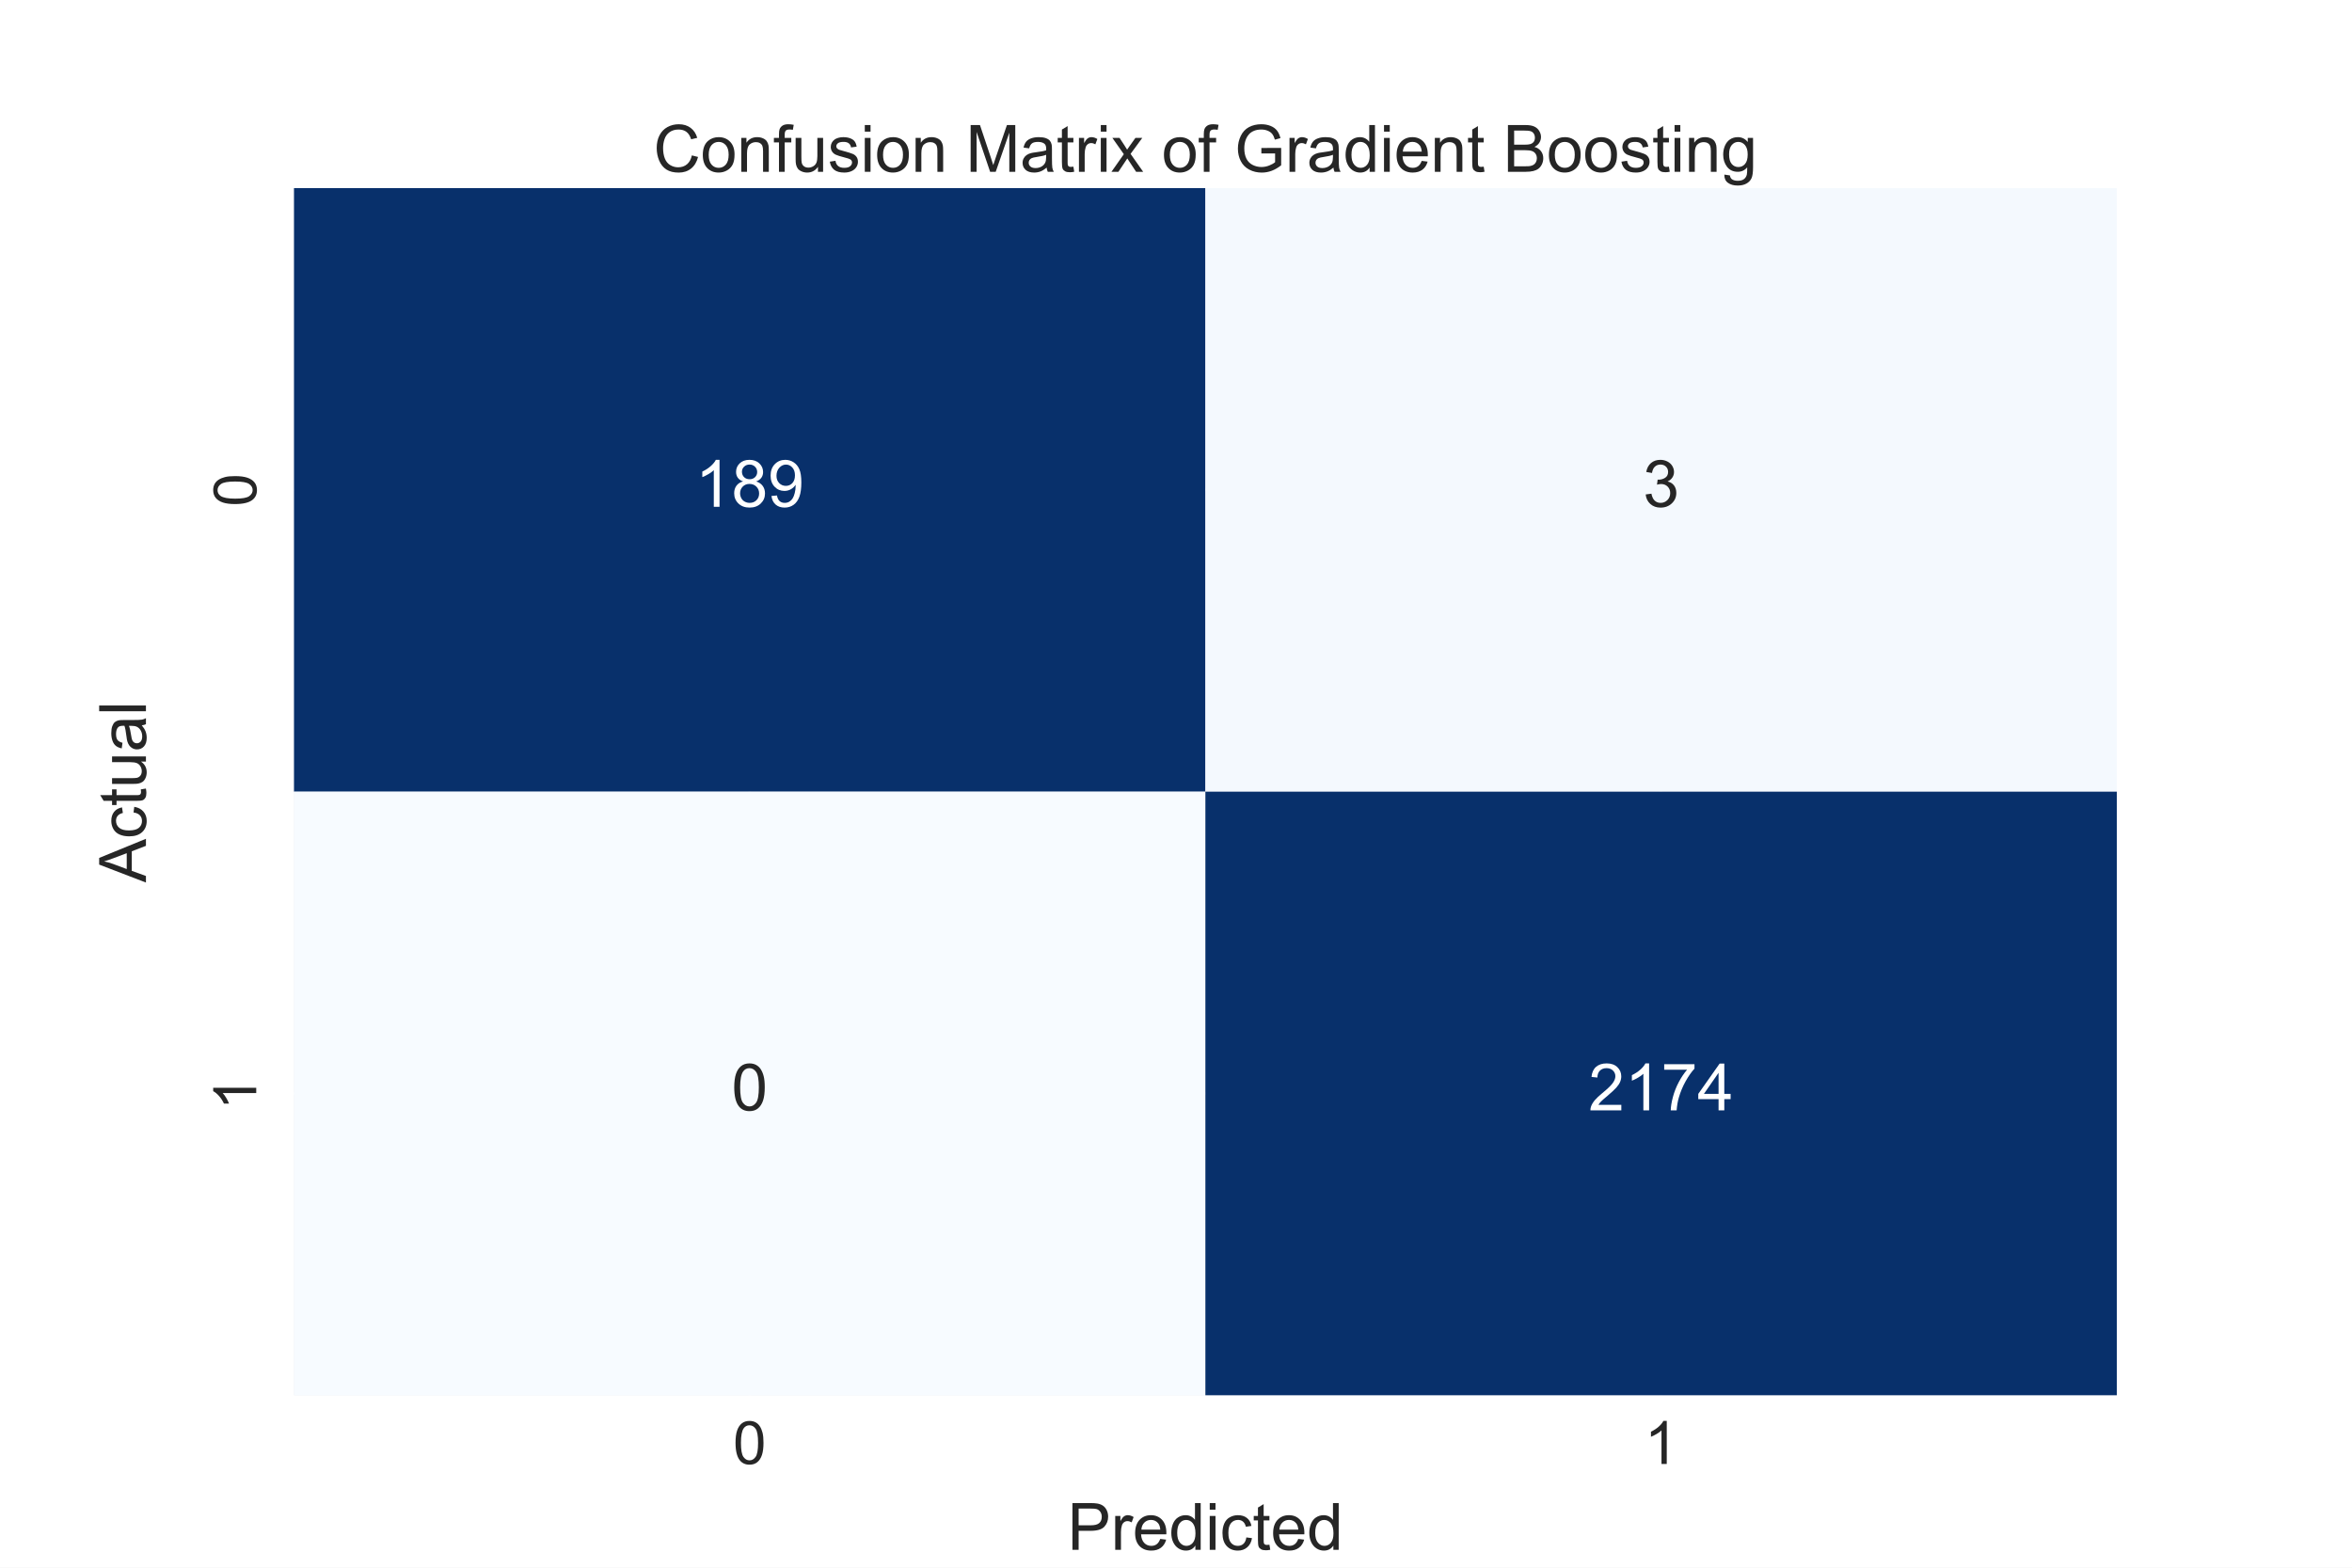
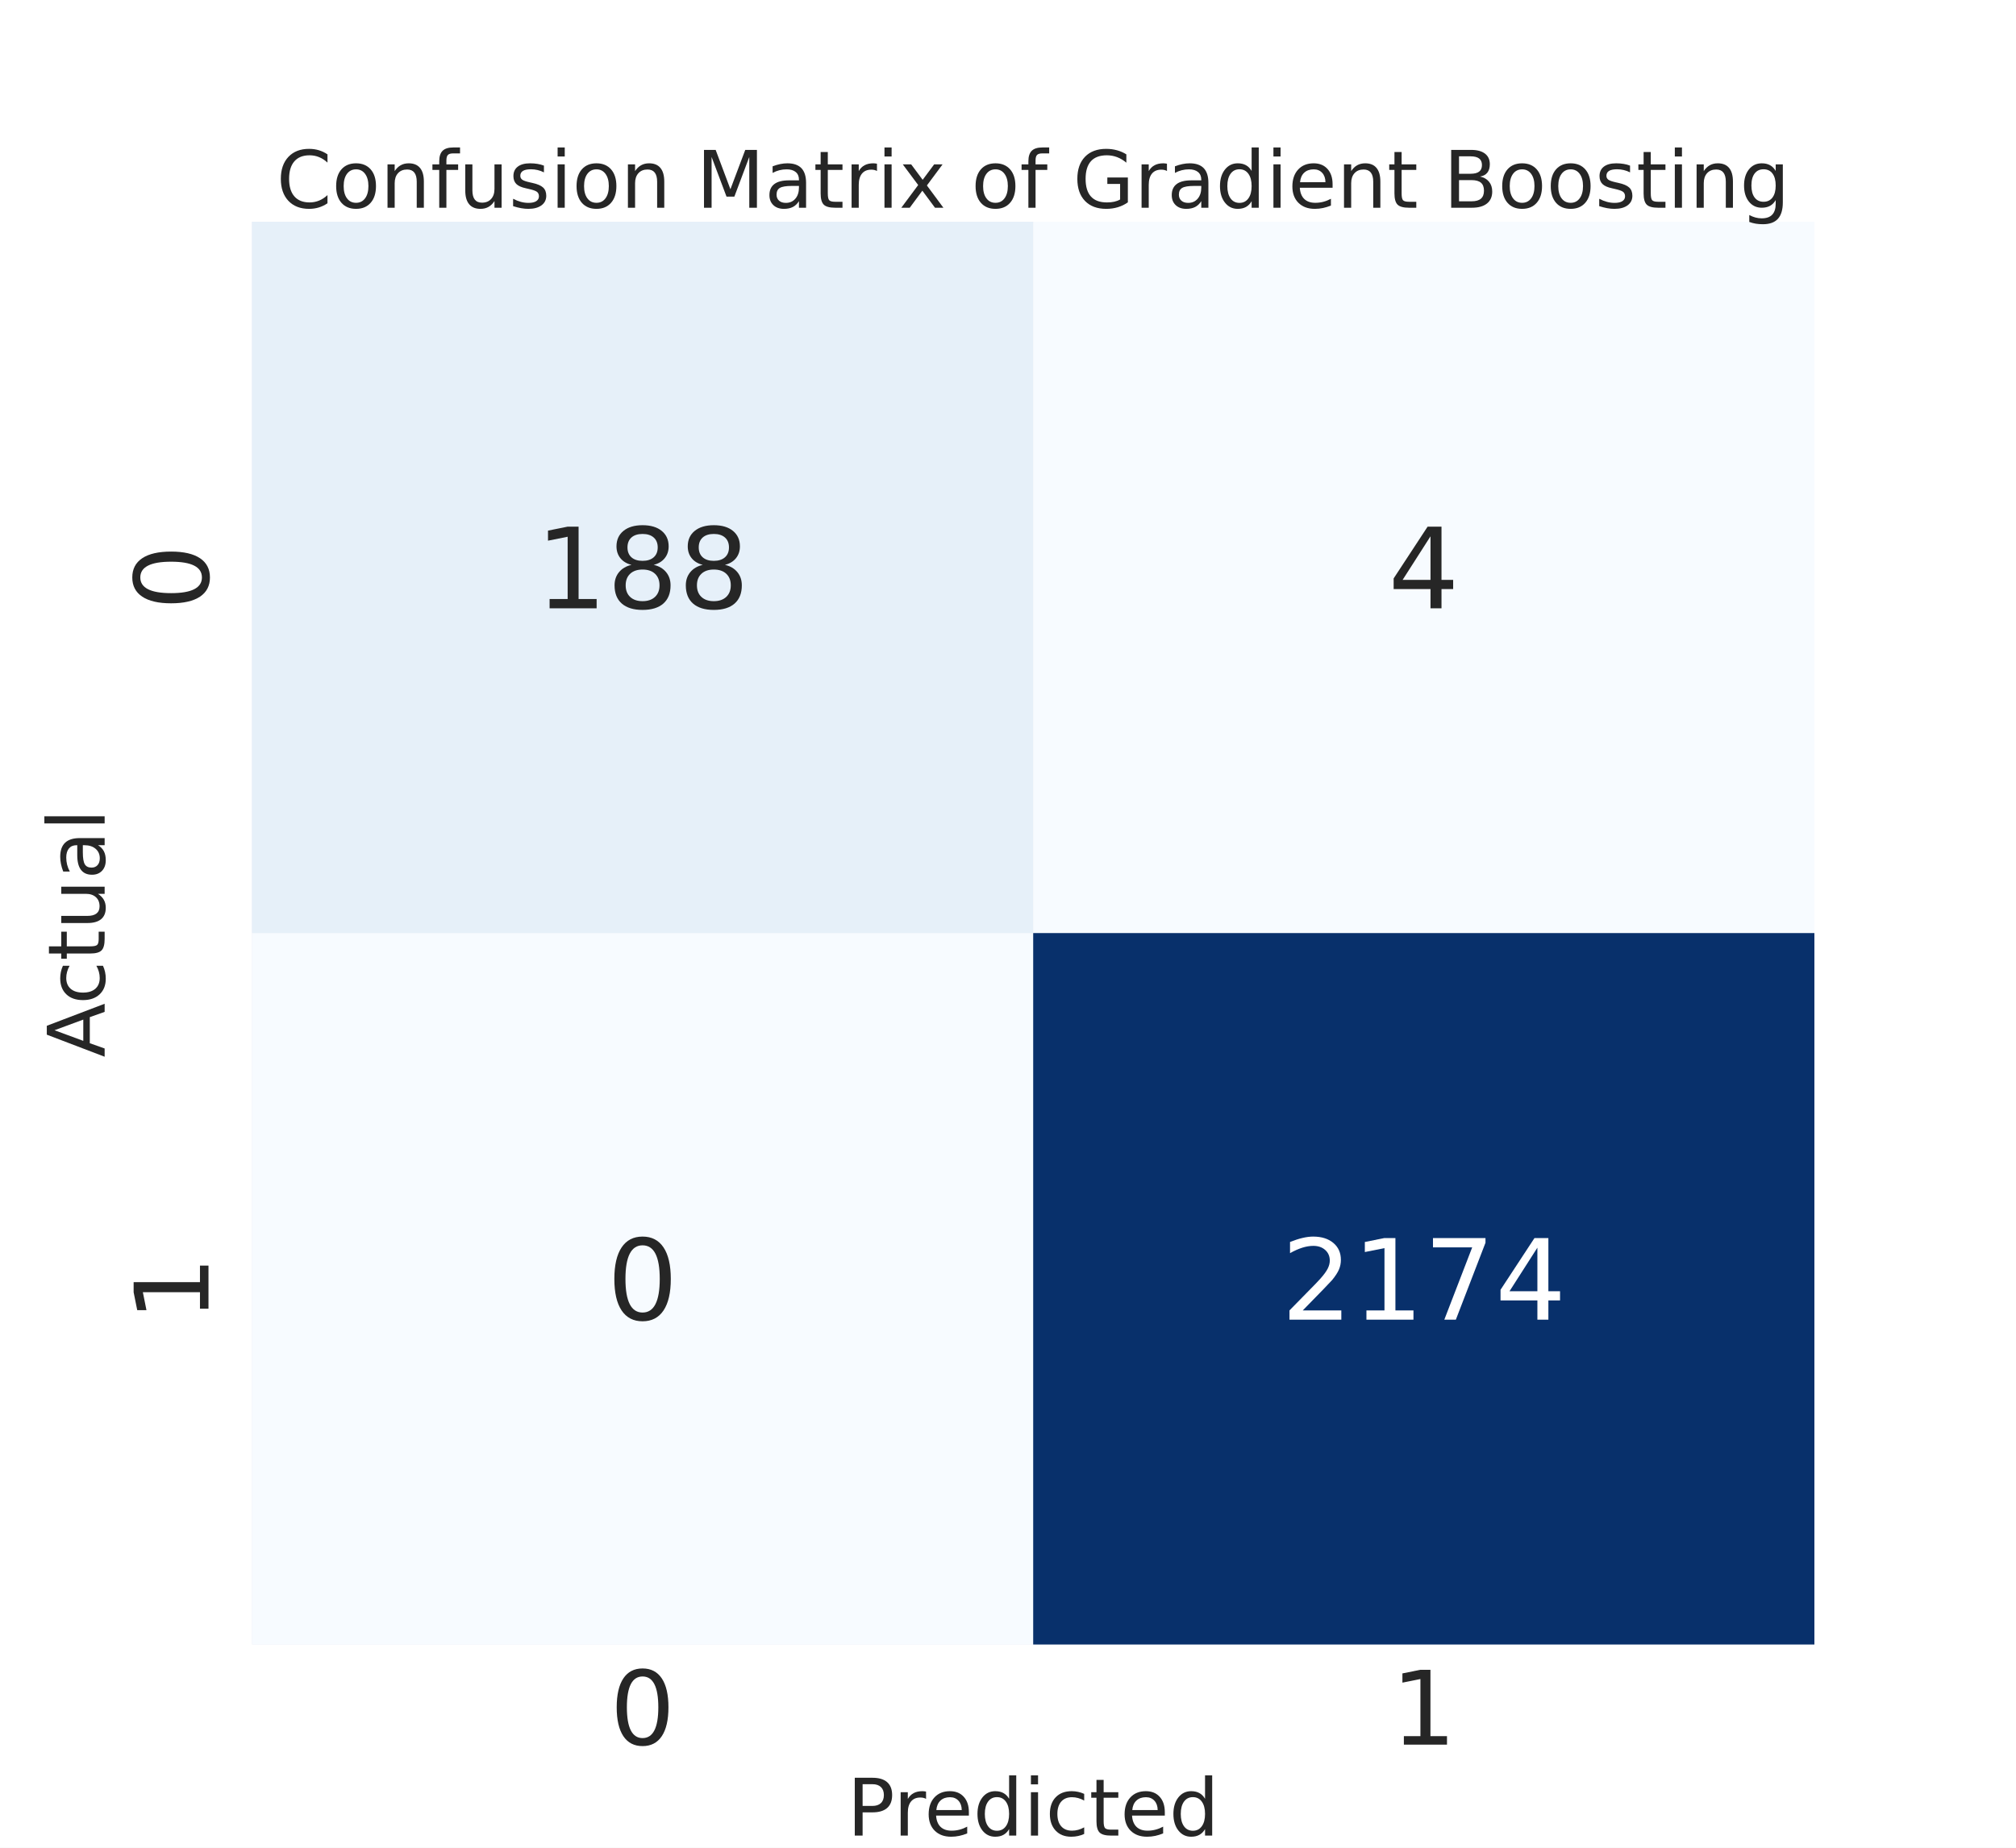
- <svg xmlns="http://www.w3.org/2000/svg" xmlns:xlink="http://www.w3.org/1999/xlink" width="864pt" height="576pt" viewBox="0 0 864 576" version="1.1">
+ <svg xmlns="http://www.w3.org/2000/svg" xmlns:xlink="http://www.w3.org/1999/xlink" width="864pt" height="792pt" viewBox="0 0 864 792" version="1.1">
  <defs>
    <style type="text/css">*{stroke-linejoin: round; stroke-linecap: butt}</style>
  </defs>
  <g id="figure_1">
    <g id="patch_1">
-       <path d="M 0 576  L 864 576  L 864 0  L 0 0  z " style="fill: #ffffff" />
+       <path d="M 0 792  L 864 792  L 864 0  L 0 0  z " style="fill: #ffffff" />
    </g>
    <g id="axes_1">
      <g id="patch_2">
-         <path d="M 108 512.64  L 777.6 512.64  L 777.6 69.12  L 108 69.12  z " style="fill: #eaeaf2" />
+         <path d="M 108 704.88  L 777.6 704.88  L 777.6 95.04  L 108 95.04  z " style="fill: #eaeaf2" />
      </g>
      <g id="matplotlib.axis_1">
        <g id="xtick_1">
-           <g id="line2d_1">
-             <path d="M 275.4 512.64  L 275.4 69.12  " clip-path="url(#p40edf26a5a)" style="fill: none; stroke: #ffffff; stroke-linecap: round" />
-           </g>
          <g id="text_1">
-             <g style="fill: #262626" transform="translate(269.283 537.8872) scale(0.22 -0.22)">
+             <g style="fill: #262626" transform="translate(261.4025 747.8131) scale(0.44 -0.44)">
              <defs>
-                 <path id="ArialMT-30" d="M 266 2259  Q 266 3072 433 3567  Q 600 4063 929 4331  Q 1259 4600 1759 4600  Q 2128 4600 2406 4451  Q 2684 4303 2865 4023  Q 3047 3744 3150 3342  Q 3253 2941 3253 2259  Q 3253 1453 3087 958  Q 2922 463 2592 192  Q 2263 -78 1759 -78  Q 1097 -78 719 397  Q 266 969 266 2259  z M 844 2259  Q 844 1131 1108 757  Q 1372 384 1759 384  Q 2147 384 2411 759  Q 2675 1134 2675 2259  Q 2675 3391 2411 3762  Q 2147 4134 1753 4134  Q 1366 4134 1134 3806  Q 844 3388 844 2259  z " transform="scale(0.015625)" />
+                 <path id="DejaVuSans-30" d="M 2034 4250  Q 1547 4250 1301 3770  Q 1056 3291 1056 2328  Q 1056 1369 1301 889  Q 1547 409 2034 409  Q 2525 409 2770 889  Q 3016 1369 3016 2328  Q 3016 3291 2770 3770  Q 2525 4250 2034 4250  z M 2034 4750  Q 2819 4750 3233 4129  Q 3647 3509 3647 2328  Q 3647 1150 3233 529  Q 2819 -91 2034 -91  Q 1250 -91 836 529  Q 422 1150 422 2328  Q 422 3509 836 4129  Q 1250 4750 2034 4750  z " transform="scale(0.015625)" />
              </defs>
-               <use xlink:href="#ArialMT-30" />
+               <use xlink:href="#DejaVuSans-30" />
            </g>
          </g>
        </g>
        <g id="xtick_2">
-           <g id="line2d_2">
-             <path d="M 610.2 512.64  L 610.2 69.12  " clip-path="url(#p40edf26a5a)" style="fill: none; stroke: #ffffff; stroke-linecap: round" />
-           </g>
          <g id="text_2">
-             <g style="fill: #262626" transform="translate(604.083 537.8872) scale(0.22 -0.22)">
+             <g style="fill: #262626" transform="translate(596.2025 747.8131) scale(0.44 -0.44)">
              <defs>
-                 <path id="ArialMT-31" d="M 2384 0  L 1822 0  L 1822 3584  Q 1619 3391 1289 3197  Q 959 3003 697 2906  L 697 3450  Q 1169 3672 1522 3987  Q 1875 4303 2022 4600  L 2384 4600  L 2384 0  z " transform="scale(0.015625)" />
+                 <path id="DejaVuSans-31" d="M 794 531  L 1825 531  L 1825 4091  L 703 3866  L 703 4441  L 1819 4666  L 2450 4666  L 2450 531  L 3481 531  L 3481 0  L 794 0  L 794 531  z " transform="scale(0.015625)" />
              </defs>
-               <use xlink:href="#ArialMT-31" />
+               <use xlink:href="#DejaVuSans-31" />
            </g>
          </g>
        </g>
        <g id="text_3">
-           <g style="fill: #262626" transform="translate(392.1075 569.4384) scale(0.24 -0.24)">
+           <g style="fill: #262626" transform="translate(363.0009 786.7984) scale(0.34 -0.34)">
            <defs>
-               <path id="ArialMT-50" d="M 494 0  L 494 4581  L 2222 4581  Q 2678 4581 2919 4538  Q 3256 4481 3484 4323  Q 3713 4166 3852 3881  Q 3991 3597 3991 3256  Q 3991 2672 3619 2267  Q 3247 1863 2275 1863  L 1100 1863  L 1100 0  L 494 0  z M 1100 2403  L 2284 2403  Q 2872 2403 3119 2622  Q 3366 2841 3366 3238  Q 3366 3525 3220 3729  Q 3075 3934 2838 4000  Q 2684 4041 2272 4041  L 1100 4041  L 1100 2403  z " transform="scale(0.015625)" />
-               <path id="ArialMT-72" d="M 416 0  L 416 3319  L 922 3319  L 922 2816  Q 1116 3169 1280 3281  Q 1444 3394 1641 3394  Q 1925 3394 2219 3213  L 2025 2691  Q 1819 2813 1613 2813  Q 1428 2813 1281 2702  Q 1134 2591 1072 2394  Q 978 2094 978 1738  L 978 0  L 416 0  z " transform="scale(0.015625)" />
-               <path id="ArialMT-65" d="M 2694 1069  L 3275 997  Q 3138 488 2766 206  Q 2394 -75 1816 -75  Q 1088 -75 661 373  Q 234 822 234 1631  Q 234 2469 665 2931  Q 1097 3394 1784 3394  Q 2450 3394 2872 2941  Q 3294 2488 3294 1666  Q 3294 1616 3291 1516  L 816 1516  Q 847 969 1125 678  Q 1403 388 1819 388  Q 2128 388 2347 550  Q 2566 713 2694 1069  z M 847 1978  L 2700 1978  Q 2663 2397 2488 2606  Q 2219 2931 1791 2931  Q 1403 2931 1139 2672  Q 875 2413 847 1978  z " transform="scale(0.015625)" />
-               <path id="ArialMT-64" d="M 2575 0  L 2575 419  Q 2259 -75 1647 -75  Q 1250 -75 917 144  Q 584 363 401 755  Q 219 1147 219 1656  Q 219 2153 384 2558  Q 550 2963 881 3178  Q 1213 3394 1622 3394  Q 1922 3394 2156 3267  Q 2391 3141 2538 2938  L 2538 4581  L 3097 4581  L 3097 0  L 2575 0  z M 797 1656  Q 797 1019 1065 703  Q 1334 388 1700 388  Q 2069 388 2326 689  Q 2584 991 2584 1609  Q 2584 2291 2321 2609  Q 2059 2928 1675 2928  Q 1300 2928 1048 2622  Q 797 2316 797 1656  z " transform="scale(0.015625)" />
-               <path id="ArialMT-69" d="M 425 3934  L 425 4581  L 988 4581  L 988 3934  L 425 3934  z M 425 0  L 425 3319  L 988 3319  L 988 0  L 425 0  z " transform="scale(0.015625)" />
-               <path id="ArialMT-63" d="M 2588 1216  L 3141 1144  Q 3050 572 2676 248  Q 2303 -75 1759 -75  Q 1078 -75 664 370  Q 250 816 250 1647  Q 250 2184 428 2587  Q 606 2991 970 3192  Q 1334 3394 1763 3394  Q 2303 3394 2647 3120  Q 2991 2847 3088 2344  L 2541 2259  Q 2463 2594 2264 2762  Q 2066 2931 1784 2931  Q 1359 2931 1093 2626  Q 828 2322 828 1663  Q 828 994 1084 691  Q 1341 388 1753 388  Q 2084 388 2306 591  Q 2528 794 2588 1216  z " transform="scale(0.015625)" />
-               <path id="ArialMT-74" d="M 1650 503  L 1731 6  Q 1494 -44 1306 -44  Q 1000 -44 831 53  Q 663 150 594 308  Q 525 466 525 972  L 525 2881  L 113 2881  L 113 3319  L 525 3319  L 525 4141  L 1084 4478  L 1084 3319  L 1650 3319  L 1650 2881  L 1084 2881  L 1084 941  Q 1084 700 1114 631  Q 1144 563 1211 522  Q 1278 481 1403 481  Q 1497 481 1650 503  z " transform="scale(0.015625)" />
+               <path id="DejaVuSans-50" d="M 1259 4147  L 1259 2394  L 2053 2394  Q 2494 2394 2734 2622  Q 2975 2850 2975 3272  Q 2975 3691 2734 3919  Q 2494 4147 2053 4147  L 1259 4147  z M 628 4666  L 2053 4666  Q 2838 4666 3239 4311  Q 3641 3956 3641 3272  Q 3641 2581 3239 2228  Q 2838 1875 2053 1875  L 1259 1875  L 1259 0  L 628 0  L 628 4666  z " transform="scale(0.015625)" />
+               <path id="DejaVuSans-72" d="M 2631 2963  Q 2534 3019 2420 3045  Q 2306 3072 2169 3072  Q 1681 3072 1420 2755  Q 1159 2438 1159 1844  L 1159 0  L 581 0  L 581 3500  L 1159 3500  L 1159 2956  Q 1341 3275 1631 3429  Q 1922 3584 2338 3584  Q 2397 3584 2469 3576  Q 2541 3569 2628 3553  L 2631 2963  z " transform="scale(0.015625)" />
+               <path id="DejaVuSans-65" d="M 3597 1894  L 3597 1613  L 953 1613  Q 991 1019 1311 708  Q 1631 397 2203 397  Q 2534 397 2845 478  Q 3156 559 3463 722  L 3463 178  Q 3153 47 2828 -22  Q 2503 -91 2169 -91  Q 1331 -91 842 396  Q 353 884 353 1716  Q 353 2575 817 3079  Q 1281 3584 2069 3584  Q 2775 3584 3186 3129  Q 3597 2675 3597 1894  z M 3022 2063  Q 3016 2534 2758 2815  Q 2500 3097 2075 3097  Q 1594 3097 1305 2825  Q 1016 2553 972 2059  L 3022 2063  z " transform="scale(0.015625)" />
+               <path id="DejaVuSans-64" d="M 2906 2969  L 2906 4863  L 3481 4863  L 3481 0  L 2906 0  L 2906 525  Q 2725 213 2448 61  Q 2172 -91 1784 -91  Q 1150 -91 751 415  Q 353 922 353 1747  Q 353 2572 751 3078  Q 1150 3584 1784 3584  Q 2172 3584 2448 3432  Q 2725 3281 2906 2969  z M 947 1747  Q 947 1113 1208 752  Q 1469 391 1925 391  Q 2381 391 2643 752  Q 2906 1113 2906 1747  Q 2906 2381 2643 2742  Q 2381 3103 1925 3103  Q 1469 3103 1208 2742  Q 947 2381 947 1747  z " transform="scale(0.015625)" />
+               <path id="DejaVuSans-69" d="M 603 3500  L 1178 3500  L 1178 0  L 603 0  L 603 3500  z M 603 4863  L 1178 4863  L 1178 4134  L 603 4134  L 603 4863  z " transform="scale(0.015625)" />
+               <path id="DejaVuSans-63" d="M 3122 3366  L 3122 2828  Q 2878 2963 2633 3030  Q 2388 3097 2138 3097  Q 1578 3097 1268 2742  Q 959 2388 959 1747  Q 959 1106 1268 751  Q 1578 397 2138 397  Q 2388 397 2633 464  Q 2878 531 3122 666  L 3122 134  Q 2881 22 2623 -34  Q 2366 -91 2075 -91  Q 1284 -91 818 406  Q 353 903 353 1747  Q 353 2603 823 3093  Q 1294 3584 2113 3584  Q 2378 3584 2631 3529  Q 2884 3475 3122 3366  z " transform="scale(0.015625)" />
+               <path id="DejaVuSans-74" d="M 1172 4494  L 1172 3500  L 2356 3500  L 2356 3053  L 1172 3053  L 1172 1153  Q 1172 725 1289 603  Q 1406 481 1766 481  L 2356 481  L 2356 0  L 1766 0  Q 1100 0 847 248  Q 594 497 594 1153  L 594 3053  L 172 3053  L 172 3500  L 594 3500  L 594 4494  L 1172 4494  z " transform="scale(0.015625)" />
            </defs>
-             <use xlink:href="#ArialMT-50" />
-             <use xlink:href="#ArialMT-72" x="66.699" />
-             <use xlink:href="#ArialMT-65" x="100" />
-             <use xlink:href="#ArialMT-64" x="155.615" />
-             <use xlink:href="#ArialMT-69" x="211.23" />
-             <use xlink:href="#ArialMT-63" x="233.447" />
-             <use xlink:href="#ArialMT-74" x="283.447" />
-             <use xlink:href="#ArialMT-65" x="311.23" />
-             <use xlink:href="#ArialMT-64" x="366.846" />
+             <use xlink:href="#DejaVuSans-50" />
+             <use xlink:href="#DejaVuSans-72" x="58.553" />
+             <use xlink:href="#DejaVuSans-65" x="97.416" />
+             <use xlink:href="#DejaVuSans-64" x="158.939" />
+             <use xlink:href="#DejaVuSans-69" x="222.416" />
+             <use xlink:href="#DejaVuSans-63" x="250.199" />
+             <use xlink:href="#DejaVuSans-74" x="305.18" />
+             <use xlink:href="#DejaVuSans-65" x="344.389" />
+             <use xlink:href="#DejaVuSans-64" x="405.912" />
          </g>
        </g>
      </g>
      <g id="matplotlib.axis_2">
        <g id="ytick_1">
-           <g id="line2d_3">
-             <path d="M 108 180  L 777.6 180  " clip-path="url(#p40edf26a5a)" style="fill: none; stroke: #ffffff; stroke-linecap: round" />
-           </g>
          <g id="text_4">
-             <g style="fill: #262626" transform="translate(94.1275 186.117) rotate(-90) scale(0.22 -0.22)">
-               <use xlink:href="#ArialMT-30" />
+             <g style="fill: #262626" transform="translate(89.34937 261.4975) rotate(-90) scale(0.44 -0.44)">
+               <use xlink:href="#DejaVuSans-30" />
            </g>
          </g>
        </g>
        <g id="ytick_2">
-           <g id="line2d_4">
-             <path d="M 108 401.76  L 777.6 401.76  " clip-path="url(#p40edf26a5a)" style="fill: none; stroke: #ffffff; stroke-linecap: round" />
-           </g>
          <g id="text_5">
-             <g style="fill: #262626" transform="translate(94.1275 407.877) rotate(-90) scale(0.22 -0.22)">
-               <use xlink:href="#ArialMT-31" />
+             <g style="fill: #262626" transform="translate(89.34937 566.4175) rotate(-90) scale(0.44 -0.44)">
+               <use xlink:href="#DejaVuSans-31" />
            </g>
          </g>
        </g>
        <g id="text_6">
-           <g style="fill: #262626" transform="translate(53.61031 324.2306) rotate(-90) scale(0.24 -0.24)">
+           <g style="fill: #262626" transform="translate(44.84531 453.2178) rotate(-90) scale(0.34 -0.34)">
            <defs>
-               <path id="ArialMT-41" d="M -9 0  L 1750 4581  L 2403 4581  L 4278 0  L 3588 0  L 3053 1388  L 1138 1388  L 634 0  L -9 0  z M 1313 1881  L 2866 1881  L 2388 3150  Q 2169 3728 2063 4100  Q 1975 3659 1816 3225  L 1313 1881  z " transform="scale(0.015625)" />
-               <path id="ArialMT-75" d="M 2597 0  L 2597 488  Q 2209 -75 1544 -75  Q 1250 -75 995 37  Q 741 150 617 320  Q 494 491 444 738  Q 409 903 409 1263  L 409 3319  L 972 3319  L 972 1478  Q 972 1038 1006 884  Q 1059 663 1231 536  Q 1403 409 1656 409  Q 1909 409 2131 539  Q 2353 669 2445 892  Q 2538 1116 2538 1541  L 2538 3319  L 3100 3319  L 3100 0  L 2597 0  z " transform="scale(0.015625)" />
-               <path id="ArialMT-61" d="M 2588 409  Q 2275 144 1986 34  Q 1697 -75 1366 -75  Q 819 -75 525 192  Q 231 459 231 875  Q 231 1119 342 1320  Q 453 1522 633 1644  Q 813 1766 1038 1828  Q 1203 1872 1538 1913  Q 2219 1994 2541 2106  Q 2544 2222 2544 2253  Q 2544 2597 2384 2738  Q 2169 2928 1744 2928  Q 1347 2928 1158 2789  Q 969 2650 878 2297  L 328 2372  Q 403 2725 575 2942  Q 747 3159 1072 3276  Q 1397 3394 1825 3394  Q 2250 3394 2515 3294  Q 2781 3194 2906 3042  Q 3031 2891 3081 2659  Q 3109 2516 3109 2141  L 3109 1391  Q 3109 606 3145 398  Q 3181 191 3288 0  L 2700 0  Q 2613 175 2588 409  z M 2541 1666  Q 2234 1541 1622 1453  Q 1275 1403 1131 1340  Q 988 1278 909 1158  Q 831 1038 831 891  Q 831 666 1001 516  Q 1172 366 1500 366  Q 1825 366 2078 508  Q 2331 650 2450 897  Q 2541 1088 2541 1459  L 2541 1666  z " transform="scale(0.015625)" />
-               <path id="ArialMT-6c" d="M 409 0  L 409 4581  L 972 4581  L 972 0  L 409 0  z " transform="scale(0.015625)" />
+               <path id="DejaVuSans-41" d="M 2188 4044  L 1331 1722  L 3047 1722  L 2188 4044  z M 1831 4666  L 2547 4666  L 4325 0  L 3669 0  L 3244 1197  L 1141 1197  L 716 0  L 50 0  L 1831 4666  z " transform="scale(0.015625)" />
+               <path id="DejaVuSans-75" d="M 544 1381  L 544 3500  L 1119 3500  L 1119 1403  Q 1119 906 1312 657  Q 1506 409 1894 409  Q 2359 409 2629 706  Q 2900 1003 2900 1516  L 2900 3500  L 3475 3500  L 3475 0  L 2900 0  L 2900 538  Q 2691 219 2414 64  Q 2138 -91 1772 -91  Q 1169 -91 856 284  Q 544 659 544 1381  z M 1991 3584  L 1991 3584  z " transform="scale(0.015625)" />
+               <path id="DejaVuSans-61" d="M 2194 1759  Q 1497 1759 1228 1600  Q 959 1441 959 1056  Q 959 750 1161 570  Q 1363 391 1709 391  Q 2188 391 2477 730  Q 2766 1069 2766 1631  L 2766 1759  L 2194 1759  z M 3341 1997  L 3341 0  L 2766 0  L 2766 531  Q 2569 213 2275 61  Q 1981 -91 1556 -91  Q 1019 -91 701 211  Q 384 513 384 1019  Q 384 1609 779 1909  Q 1175 2209 1959 2209  L 2766 2209  L 2766 2266  Q 2766 2663 2505 2880  Q 2244 3097 1772 3097  Q 1472 3097 1187 3025  Q 903 2953 641 2809  L 641 3341  Q 956 3463 1253 3523  Q 1550 3584 1831 3584  Q 2591 3584 2966 3190  Q 3341 2797 3341 1997  z " transform="scale(0.015625)" />
+               <path id="DejaVuSans-6c" d="M 603 4863  L 1178 4863  L 1178 0  L 603 0  L 603 4863  z " transform="scale(0.015625)" />
            </defs>
-             <use xlink:href="#ArialMT-41" />
-             <use xlink:href="#ArialMT-63" x="66.699" />
-             <use xlink:href="#ArialMT-74" x="116.699" />
-             <use xlink:href="#ArialMT-75" x="144.482" />
-             <use xlink:href="#ArialMT-61" x="200.098" />
-             <use xlink:href="#ArialMT-6c" x="255.713" />
+             <use xlink:href="#DejaVuSans-41" />
+             <use xlink:href="#DejaVuSans-63" x="66.658" />
+             <use xlink:href="#DejaVuSans-74" x="121.639" />
+             <use xlink:href="#DejaVuSans-75" x="160.848" />
+             <use xlink:href="#DejaVuSans-61" x="224.227" />
+             <use xlink:href="#DejaVuSans-6c" x="285.506" />
          </g>
        </g>
      </g>
      <g id="QuadMesh_1">
-         <path d="M 108 69.12  L 442.8 69.12  L 442.8 290.88  L 108 290.88  L 108 69.12  " clip-path="url(#p40edf26a5a)" style="fill: #08306b" />
-         <path d="M 442.8 69.12  L 777.6 69.12  L 777.6 290.88  L 442.8 290.88  L 442.8 69.12  " clip-path="url(#p40edf26a5a)" style="fill: #f4f9fe" />
-         <path d="M 108 290.88  L 442.8 290.88  L 442.8 512.64  L 108 512.64  L 108 290.88  " clip-path="url(#p40edf26a5a)" style="fill: #f7fbff" />
-         <path d="M 442.8 290.88  L 777.6 290.88  L 777.6 512.64  L 442.8 512.64  L 442.8 290.88  " clip-path="url(#p40edf26a5a)" style="fill: #08306b" />
+         <path d="M 108 95.04  L 442.8 95.04  L 442.8 399.96  L 108 399.96  L 108 95.04  " clip-path="url(#p014ee7c76a)" style="fill: #e6f0f9" />
+         <path d="M 442.8 95.04  L 777.6 95.04  L 777.6 399.96  L 442.8 399.96  L 442.8 95.04  " clip-path="url(#p014ee7c76a)" style="fill: #f7fbff" />
+         <path d="M 108 399.96  L 442.8 399.96  L 442.8 704.88  L 108 704.88  L 108 399.96  " clip-path="url(#p014ee7c76a)" style="fill: #f7fbff" />
+         <path d="M 442.8 399.96  L 777.6 399.96  L 777.6 704.88  L 442.8 704.88  L 442.8 399.96  " clip-path="url(#p014ee7c76a)" style="fill: #08306b" />
      </g>
      <g id="text_7">
-         <g style="fill: #ffffff" transform="translate(255.3806 186.2044) scale(0.24 -0.24)">
+         <g style="fill: #262626" transform="translate(229.59 260.745) scale(0.48 -0.48)">
          <defs>
-             <path id="ArialMT-38" d="M 1131 2484  Q 781 2613 612 2850  Q 444 3088 444 3419  Q 444 3919 803 4259  Q 1163 4600 1759 4600  Q 2359 4600 2725 4251  Q 3091 3903 3091 3403  Q 3091 3084 2923 2848  Q 2756 2613 2416 2484  Q 2838 2347 3058 2040  Q 3278 1734 3278 1309  Q 3278 722 2862 322  Q 2447 -78 1769 -78  Q 1091 -78 675 323  Q 259 725 259 1325  Q 259 1772 486 2073  Q 713 2375 1131 2484  z M 1019 3438  Q 1019 3113 1228 2906  Q 1438 2700 1772 2700  Q 2097 2700 2305 2904  Q 2513 3109 2513 3406  Q 2513 3716 2298 3927  Q 2084 4138 1766 4138  Q 1444 4138 1231 3931  Q 1019 3725 1019 3438  z M 838 1322  Q 838 1081 952 856  Q 1066 631 1291 507  Q 1516 384 1775 384  Q 2178 384 2440 643  Q 2703 903 2703 1303  Q 2703 1709 2433 1975  Q 2163 2241 1756 2241  Q 1359 2241 1098 1978  Q 838 1716 838 1322  z " transform="scale(0.015625)" />
-             <path id="ArialMT-39" d="M 350 1059  L 891 1109  Q 959 728 1153 556  Q 1347 384 1650 384  Q 1909 384 2104 503  Q 2300 622 2425 820  Q 2550 1019 2634 1356  Q 2719 1694 2719 2044  Q 2719 2081 2716 2156  Q 2547 1888 2255 1720  Q 1963 1553 1622 1553  Q 1053 1553 659 1965  Q 266 2378 266 3053  Q 266 3750 677 4175  Q 1088 4600 1706 4600  Q 2153 4600 2523 4359  Q 2894 4119 3086 3673  Q 3278 3228 3278 2384  Q 3278 1506 3087 986  Q 2897 466 2520 194  Q 2144 -78 1638 -78  Q 1100 -78 759 220  Q 419 519 350 1059  z M 2653 3081  Q 2653 3566 2395 3850  Q 2138 4134 1775 4134  Q 1400 4134 1122 3828  Q 844 3522 844 3034  Q 844 2597 1108 2323  Q 1372 2050 1759 2050  Q 2150 2050 2401 2323  Q 2653 2597 2653 3081  z " transform="scale(0.015625)" />
+             <path id="DejaVuSans-38" d="M 2034 2216  Q 1584 2216 1326 1975  Q 1069 1734 1069 1313  Q 1069 891 1326 650  Q 1584 409 2034 409  Q 2484 409 2743 651  Q 3003 894 3003 1313  Q 3003 1734 2745 1975  Q 2488 2216 2034 2216  z M 1403 2484  Q 997 2584 770 2862  Q 544 3141 544 3541  Q 544 4100 942 4425  Q 1341 4750 2034 4750  Q 2731 4750 3128 4425  Q 3525 4100 3525 3541  Q 3525 3141 3298 2862  Q 3072 2584 2669 2484  Q 3125 2378 3379 2068  Q 3634 1759 3634 1313  Q 3634 634 3220 271  Q 2806 -91 2034 -91  Q 1263 -91 848 271  Q 434 634 434 1313  Q 434 1759 690 2068  Q 947 2378 1403 2484  z M 1172 3481  Q 1172 3119 1398 2916  Q 1625 2713 2034 2713  Q 2441 2713 2670 2916  Q 2900 3119 2900 3481  Q 2900 3844 2670 4047  Q 2441 4250 2034 4250  Q 1625 4250 1398 4047  Q 1172 3844 1172 3481  z " transform="scale(0.015625)" />
          </defs>
-           <use xlink:href="#ArialMT-31" />
-           <use xlink:href="#ArialMT-38" x="55.615" />
-           <use xlink:href="#ArialMT-39" x="111.23" />
+           <use xlink:href="#DejaVuSans-31" />
+           <use xlink:href="#DejaVuSans-38" x="63.623" />
+           <use xlink:href="#DejaVuSans-38" x="127.246" />
        </g>
      </g>
      <g id="text_8">
-         <g style="fill: #262626" transform="translate(603.5269 186.2044) scale(0.24 -0.24)">
+         <g style="fill: #262626" transform="translate(594.93 260.745) scale(0.48 -0.48)">
          <defs>
-             <path id="ArialMT-33" d="M 269 1209  L 831 1284  Q 928 806 1161 595  Q 1394 384 1728 384  Q 2125 384 2398 659  Q 2672 934 2672 1341  Q 2672 1728 2419 1979  Q 2166 2231 1775 2231  Q 1616 2231 1378 2169  L 1441 2663  Q 1497 2656 1531 2656  Q 1891 2656 2178 2843  Q 2466 3031 2466 3422  Q 2466 3731 2256 3934  Q 2047 4138 1716 4138  Q 1388 4138 1169 3931  Q 950 3725 888 3313  L 325 3413  Q 428 3978 793 4289  Q 1159 4600 1703 4600  Q 2078 4600 2393 4439  Q 2709 4278 2876 4000  Q 3044 3722 3044 3409  Q 3044 3113 2884 2869  Q 2725 2625 2413 2481  Q 2819 2388 3044 2092  Q 3269 1797 3269 1353  Q 3269 753 2831 336  Q 2394 -81 1725 -81  Q 1122 -81 723 278  Q 325 638 269 1209  z " transform="scale(0.015625)" />
+             <path id="DejaVuSans-34" d="M 2419 4116  L 825 1625  L 2419 1625  L 2419 4116  z M 2253 4666  L 3047 4666  L 3047 1625  L 3713 1625  L 3713 1100  L 3047 1100  L 3047 0  L 2419 0  L 2419 1100  L 313 1100  L 313 1709  L 2253 4666  z " transform="scale(0.015625)" />
          </defs>
-           <use xlink:href="#ArialMT-33" />
+           <use xlink:href="#DejaVuSans-34" />
        </g>
      </g>
      <g id="text_9">
-         <g style="fill: #262626" transform="translate(268.7269 407.9644) scale(0.24 -0.24)">
-           <use xlink:href="#ArialMT-30" />
+         <g style="fill: #262626" transform="translate(260.13 565.665) scale(0.48 -0.48)">
+           <use xlink:href="#DejaVuSans-30" />
        </g>
      </g>
      <g id="text_10">
-         <g style="fill: #ffffff" transform="translate(583.5075 407.9644) scale(0.24 -0.24)">
+         <g style="fill: #ffffff" transform="translate(549.12 565.665) scale(0.48 -0.48)">
          <defs>
-             <path id="ArialMT-32" d="M 3222 541  L 3222 0  L 194 0  Q 188 203 259 391  Q 375 700 629 1000  Q 884 1300 1366 1694  Q 2113 2306 2375 2664  Q 2638 3022 2638 3341  Q 2638 3675 2398 3904  Q 2159 4134 1775 4134  Q 1369 4134 1125 3890  Q 881 3647 878 3216  L 300 3275  Q 359 3922 746 4261  Q 1134 4600 1788 4600  Q 2447 4600 2831 4234  Q 3216 3869 3216 3328  Q 3216 3053 3103 2787  Q 2991 2522 2730 2228  Q 2469 1934 1863 1422  Q 1356 997 1212 845  Q 1069 694 975 541  L 3222 541  z " transform="scale(0.015625)" />
-             <path id="ArialMT-37" d="M 303 3981  L 303 4522  L 3269 4522  L 3269 4084  Q 2831 3619 2401 2847  Q 1972 2075 1738 1259  Q 1569 684 1522 0  L 944 0  Q 953 541 1156 1306  Q 1359 2072 1739 2783  Q 2119 3494 2547 3981  L 303 3981  z " transform="scale(0.015625)" />
-             <path id="ArialMT-34" d="M 2069 0  L 2069 1097  L 81 1097  L 81 1613  L 2172 4581  L 2631 4581  L 2631 1613  L 3250 1613  L 3250 1097  L 2631 1097  L 2631 0  L 2069 0  z M 2069 1613  L 2069 3678  L 634 1613  L 2069 1613  z " transform="scale(0.015625)" />
+             <path id="DejaVuSans-32" d="M 1228 531  L 3431 531  L 3431 0  L 469 0  L 469 531  Q 828 903 1448 1529  Q 2069 2156 2228 2338  Q 2531 2678 2651 2914  Q 2772 3150 2772 3378  Q 2772 3750 2511 3984  Q 2250 4219 1831 4219  Q 1534 4219 1204 4116  Q 875 4013 500 3803  L 500 4441  Q 881 4594 1212 4672  Q 1544 4750 1819 4750  Q 2544 4750 2975 4387  Q 3406 4025 3406 3419  Q 3406 3131 3298 2873  Q 3191 2616 2906 2266  Q 2828 2175 2409 1742  Q 1991 1309 1228 531  z " transform="scale(0.015625)" />
+             <path id="DejaVuSans-37" d="M 525 4666  L 3525 4666  L 3525 4397  L 1831 0  L 1172 0  L 2766 4134  L 525 4134  L 525 4666  z " transform="scale(0.015625)" />
          </defs>
-           <use xlink:href="#ArialMT-32" />
-           <use xlink:href="#ArialMT-31" x="55.615" />
-           <use xlink:href="#ArialMT-37" x="111.23" />
-           <use xlink:href="#ArialMT-34" x="166.846" />
+           <use xlink:href="#DejaVuSans-32" />
+           <use xlink:href="#DejaVuSans-31" x="63.623" />
+           <use xlink:href="#DejaVuSans-37" x="127.246" />
+           <use xlink:href="#DejaVuSans-34" x="190.869" />
        </g>
      </g>
      <g id="text_11">
-         <g style="fill: #262626" transform="translate(240.0431 63.12) scale(0.24 -0.24)">
+         <g style="fill: #262626" transform="translate(118.4506 89.04) scale(0.34 -0.34)">
          <defs>
-             <path id="ArialMT-43" d="M 3763 1606  L 4369 1453  Q 4178 706 3683 314  Q 3188 -78 2472 -78  Q 1731 -78 1267 223  Q 803 525 561 1097  Q 319 1669 319 2325  Q 319 3041 592 3573  Q 866 4106 1370 4382  Q 1875 4659 2481 4659  Q 3169 4659 3637 4309  Q 4106 3959 4291 3325  L 3694 3184  Q 3534 3684 3231 3912  Q 2928 4141 2469 4141  Q 1941 4141 1586 3887  Q 1231 3634 1087 3207  Q 944 2781 944 2328  Q 944 1744 1114 1308  Q 1284 872 1643 656  Q 2003 441 2422 441  Q 2931 441 3284 734  Q 3638 1028 3763 1606  z " transform="scale(0.015625)" />
-             <path id="ArialMT-6f" d="M 213 1659  Q 213 2581 725 3025  Q 1153 3394 1769 3394  Q 2453 3394 2887 2945  Q 3322 2497 3322 1706  Q 3322 1066 3130 698  Q 2938 331 2570 128  Q 2203 -75 1769 -75  Q 1072 -75 642 372  Q 213 819 213 1659  z M 791 1659  Q 791 1022 1069 705  Q 1347 388 1769 388  Q 2188 388 2466 706  Q 2744 1025 2744 1678  Q 2744 2294 2464 2611  Q 2184 2928 1769 2928  Q 1347 2928 1069 2612  Q 791 2297 791 1659  z " transform="scale(0.015625)" />
-             <path id="ArialMT-6e" d="M 422 0  L 422 3319  L 928 3319  L 928 2847  Q 1294 3394 1984 3394  Q 2284 3394 2536 3286  Q 2788 3178 2913 3003  Q 3038 2828 3088 2588  Q 3119 2431 3119 2041  L 3119 0  L 2556 0  L 2556 2019  Q 2556 2363 2490 2533  Q 2425 2703 2258 2804  Q 2091 2906 1866 2906  Q 1506 2906 1245 2678  Q 984 2450 984 1813  L 984 0  L 422 0  z " transform="scale(0.015625)" />
-             <path id="ArialMT-66" d="M 556 0  L 556 2881  L 59 2881  L 59 3319  L 556 3319  L 556 3672  Q 556 4006 616 4169  Q 697 4388 901 4523  Q 1106 4659 1475 4659  Q 1713 4659 2000 4603  L 1916 4113  Q 1741 4144 1584 4144  Q 1328 4144 1222 4034  Q 1116 3925 1116 3625  L 1116 3319  L 1763 3319  L 1763 2881  L 1116 2881  L 1116 0  L 556 0  z " transform="scale(0.015625)" />
-             <path id="ArialMT-73" d="M 197 991  L 753 1078  Q 800 744 1014 566  Q 1228 388 1613 388  Q 2000 388 2187 545  Q 2375 703 2375 916  Q 2375 1106 2209 1216  Q 2094 1291 1634 1406  Q 1016 1563 777 1677  Q 538 1791 414 1992  Q 291 2194 291 2438  Q 291 2659 392 2848  Q 494 3038 669 3163  Q 800 3259 1026 3326  Q 1253 3394 1513 3394  Q 1903 3394 2198 3281  Q 2494 3169 2634 2976  Q 2775 2784 2828 2463  L 2278 2388  Q 2241 2644 2061 2787  Q 1881 2931 1553 2931  Q 1166 2931 1000 2803  Q 834 2675 834 2503  Q 834 2394 903 2306  Q 972 2216 1119 2156  Q 1203 2125 1616 2013  Q 2213 1853 2448 1751  Q 2684 1650 2818 1456  Q 2953 1263 2953 975  Q 2953 694 2789 445  Q 2625 197 2315 61  Q 2006 -75 1616 -75  Q 969 -75 630 194  Q 291 463 197 991  z " transform="scale(0.015625)" />
-             <path id="ArialMT-20" transform="scale(0.015625)" />
-             <path id="ArialMT-4d" d="M 475 0  L 475 4581  L 1388 4581  L 2472 1338  Q 2622 884 2691 659  Q 2769 909 2934 1394  L 4031 4581  L 4847 4581  L 4847 0  L 4263 0  L 4263 3834  L 2931 0  L 2384 0  L 1059 3900  L 1059 0  L 475 0  z " transform="scale(0.015625)" />
-             <path id="ArialMT-78" d="M 47 0  L 1259 1725  L 138 3319  L 841 3319  L 1350 2541  Q 1494 2319 1581 2169  Q 1719 2375 1834 2534  L 2394 3319  L 3066 3319  L 1919 1756  L 3153 0  L 2463 0  L 1781 1031  L 1600 1309  L 728 0  L 47 0  z " transform="scale(0.015625)" />
-             <path id="ArialMT-47" d="M 2638 1797  L 2638 2334  L 4578 2338  L 4578 638  Q 4131 281 3656 101  Q 3181 -78 2681 -78  Q 2006 -78 1454 211  Q 903 500 622 1047  Q 341 1594 341 2269  Q 341 2938 620 3517  Q 900 4097 1425 4378  Q 1950 4659 2634 4659  Q 3131 4659 3532 4498  Q 3934 4338 4162 4050  Q 4391 3763 4509 3300  L 3963 3150  Q 3859 3500 3706 3700  Q 3553 3900 3268 4020  Q 2984 4141 2638 4141  Q 2222 4141 1919 4014  Q 1616 3888 1430 3681  Q 1244 3475 1141 3228  Q 966 2803 966 2306  Q 966 1694 1177 1281  Q 1388 869 1791 669  Q 2194 469 2647 469  Q 3041 469 3416 620  Q 3791 772 3984 944  L 3984 1797  L 2638 1797  z " transform="scale(0.015625)" />
-             <path id="ArialMT-42" d="M 469 0  L 469 4581  L 2188 4581  Q 2713 4581 3030 4442  Q 3347 4303 3526 4014  Q 3706 3725 3706 3409  Q 3706 3116 3547 2856  Q 3388 2597 3066 2438  Q 3481 2316 3704 2022  Q 3928 1728 3928 1328  Q 3928 1006 3792 729  Q 3656 453 3456 303  Q 3256 153 2954 76  Q 2653 0 2216 0  L 469 0  z M 1075 2656  L 2066 2656  Q 2469 2656 2644 2709  Q 2875 2778 2992 2937  Q 3109 3097 3109 3338  Q 3109 3566 3000 3739  Q 2891 3913 2687 3977  Q 2484 4041 1991 4041  L 1075 4041  L 1075 2656  z M 1075 541  L 2216 541  Q 2509 541 2628 563  Q 2838 600 2978 687  Q 3119 775 3209 942  Q 3300 1109 3300 1328  Q 3300 1584 3169 1773  Q 3038 1963 2805 2039  Q 2572 2116 2134 2116  L 1075 2116  L 1075 541  z " transform="scale(0.015625)" />
-             <path id="ArialMT-67" d="M 319 -275  L 866 -356  Q 900 -609 1056 -725  Q 1266 -881 1628 -881  Q 2019 -881 2231 -725  Q 2444 -569 2519 -288  Q 2563 -116 2559 434  Q 2191 0 1641 0  Q 956 0 581 494  Q 206 988 206 1678  Q 206 2153 378 2554  Q 550 2956 876 3175  Q 1203 3394 1644 3394  Q 2231 3394 2613 2919  L 2613 3319  L 3131 3319  L 3131 450  Q 3131 -325 2973 -648  Q 2816 -972 2473 -1159  Q 2131 -1347 1631 -1347  Q 1038 -1347 672 -1080  Q 306 -813 319 -275  z M 784 1719  Q 784 1066 1043 766  Q 1303 466 1694 466  Q 2081 466 2343 764  Q 2606 1063 2606 1700  Q 2606 2309 2336 2618  Q 2066 2928 1684 2928  Q 1309 2928 1046 2623  Q 784 2319 784 1719  z " transform="scale(0.015625)" />
+             <path id="DejaVuSans-43" d="M 4122 4306  L 4122 3641  Q 3803 3938 3442 4084  Q 3081 4231 2675 4231  Q 1875 4231 1450 3742  Q 1025 3253 1025 2328  Q 1025 1406 1450 917  Q 1875 428 2675 428  Q 3081 428 3442 575  Q 3803 722 4122 1019  L 4122 359  Q 3791 134 3420 21  Q 3050 -91 2638 -91  Q 1578 -91 968 557  Q 359 1206 359 2328  Q 359 3453 968 4101  Q 1578 4750 2638 4750  Q 3056 4750 3426 4639  Q 3797 4528 4122 4306  z " transform="scale(0.015625)" />
+             <path id="DejaVuSans-6f" d="M 1959 3097  Q 1497 3097 1228 2736  Q 959 2375 959 1747  Q 959 1119 1226 758  Q 1494 397 1959 397  Q 2419 397 2687 759  Q 2956 1122 2956 1747  Q 2956 2369 2687 2733  Q 2419 3097 1959 3097  z M 1959 3584  Q 2709 3584 3137 3096  Q 3566 2609 3566 1747  Q 3566 888 3137 398  Q 2709 -91 1959 -91  Q 1206 -91 779 398  Q 353 888 353 1747  Q 353 2609 779 3096  Q 1206 3584 1959 3584  z " transform="scale(0.015625)" />
+             <path id="DejaVuSans-6e" d="M 3513 2113  L 3513 0  L 2938 0  L 2938 2094  Q 2938 2591 2744 2837  Q 2550 3084 2163 3084  Q 1697 3084 1428 2787  Q 1159 2491 1159 1978  L 1159 0  L 581 0  L 581 3500  L 1159 3500  L 1159 2956  Q 1366 3272 1645 3428  Q 1925 3584 2291 3584  Q 2894 3584 3203 3211  Q 3513 2838 3513 2113  z " transform="scale(0.015625)" />
+             <path id="DejaVuSans-66" d="M 2375 4863  L 2375 4384  L 1825 4384  Q 1516 4384 1395 4259  Q 1275 4134 1275 3809  L 1275 3500  L 2222 3500  L 2222 3053  L 1275 3053  L 1275 0  L 697 0  L 697 3053  L 147 3053  L 147 3500  L 697 3500  L 697 3744  Q 697 4328 969 4595  Q 1241 4863 1831 4863  L 2375 4863  z " transform="scale(0.015625)" />
+             <path id="DejaVuSans-73" d="M 2834 3397  L 2834 2853  Q 2591 2978 2328 3040  Q 2066 3103 1784 3103  Q 1356 3103 1142 2972  Q 928 2841 928 2578  Q 928 2378 1081 2264  Q 1234 2150 1697 2047  L 1894 2003  Q 2506 1872 2764 1633  Q 3022 1394 3022 966  Q 3022 478 2636 193  Q 2250 -91 1575 -91  Q 1294 -91 989 -36  Q 684 19 347 128  L 347 722  Q 666 556 975 473  Q 1284 391 1588 391  Q 1994 391 2212 530  Q 2431 669 2431 922  Q 2431 1156 2273 1281  Q 2116 1406 1581 1522  L 1381 1569  Q 847 1681 609 1914  Q 372 2147 372 2553  Q 372 3047 722 3315  Q 1072 3584 1716 3584  Q 2034 3584 2315 3537  Q 2597 3491 2834 3397  z " transform="scale(0.015625)" />
+             <path id="DejaVuSans-20" transform="scale(0.015625)" />
+             <path id="DejaVuSans-4d" d="M 628 4666  L 1569 4666  L 2759 1491  L 3956 4666  L 4897 4666  L 4897 0  L 4281 0  L 4281 4097  L 3078 897  L 2444 897  L 1241 4097  L 1241 0  L 628 0  L 628 4666  z " transform="scale(0.015625)" />
+             <path id="DejaVuSans-78" d="M 3513 3500  L 2247 1797  L 3578 0  L 2900 0  L 1881 1375  L 863 0  L 184 0  L 1544 1831  L 300 3500  L 978 3500  L 1906 2253  L 2834 3500  L 3513 3500  z " transform="scale(0.015625)" />
+             <path id="DejaVuSans-47" d="M 3809 666  L 3809 1919  L 2778 1919  L 2778 2438  L 4434 2438  L 4434 434  Q 4069 175 3628 42  Q 3188 -91 2688 -91  Q 1594 -91 976 548  Q 359 1188 359 2328  Q 359 3472 976 4111  Q 1594 4750 2688 4750  Q 3144 4750 3555 4637  Q 3966 4525 4313 4306  L 4313 3634  Q 3963 3931 3569 4081  Q 3175 4231 2741 4231  Q 1884 4231 1454 3753  Q 1025 3275 1025 2328  Q 1025 1384 1454 906  Q 1884 428 2741 428  Q 3075 428 3337 486  Q 3600 544 3809 666  z " transform="scale(0.015625)" />
+             <path id="DejaVuSans-42" d="M 1259 2228  L 1259 519  L 2272 519  Q 2781 519 3026 730  Q 3272 941 3272 1375  Q 3272 1813 3026 2020  Q 2781 2228 2272 2228  L 1259 2228  z M 1259 4147  L 1259 2741  L 2194 2741  Q 2656 2741 2882 2914  Q 3109 3088 3109 3444  Q 3109 3797 2882 3972  Q 2656 4147 2194 4147  L 1259 4147  z M 628 4666  L 2241 4666  Q 2963 4666 3353 4366  Q 3744 4066 3744 3513  Q 3744 3084 3544 2831  Q 3344 2578 2956 2516  Q 3422 2416 3680 2098  Q 3938 1781 3938 1306  Q 3938 681 3513 340  Q 3088 0 2303 0  L 628 0  L 628 4666  z " transform="scale(0.015625)" />
+             <path id="DejaVuSans-67" d="M 2906 1791  Q 2906 2416 2648 2759  Q 2391 3103 1925 3103  Q 1463 3103 1205 2759  Q 947 2416 947 1791  Q 947 1169 1205 825  Q 1463 481 1925 481  Q 2391 481 2648 825  Q 2906 1169 2906 1791  z M 3481 434  Q 3481 -459 3084 -895  Q 2688 -1331 1869 -1331  Q 1566 -1331 1297 -1286  Q 1028 -1241 775 -1147  L 775 -588  Q 1028 -725 1275 -790  Q 1522 -856 1778 -856  Q 2344 -856 2625 -561  Q 2906 -266 2906 331  L 2906 616  Q 2728 306 2450 153  Q 2172 0 1784 0  Q 1141 0 747 490  Q 353 981 353 1791  Q 353 2603 747 3093  Q 1141 3584 1784 3584  Q 2172 3584 2450 3431  Q 2728 3278 2906 2969  L 2906 3500  L 3481 3500  L 3481 434  z " transform="scale(0.015625)" />
          </defs>
-           <use xlink:href="#ArialMT-43" />
-           <use xlink:href="#ArialMT-6f" x="72.217" />
-           <use xlink:href="#ArialMT-6e" x="127.832" />
-           <use xlink:href="#ArialMT-66" x="183.447" />
-           <use xlink:href="#ArialMT-75" x="211.23" />
-           <use xlink:href="#ArialMT-73" x="266.846" />
-           <use xlink:href="#ArialMT-69" x="316.846" />
-           <use xlink:href="#ArialMT-6f" x="339.062" />
-           <use xlink:href="#ArialMT-6e" x="394.678" />
-           <use xlink:href="#ArialMT-20" x="450.293" />
-           <use xlink:href="#ArialMT-4d" x="478.076" />
-           <use xlink:href="#ArialMT-61" x="561.377" />
-           <use xlink:href="#ArialMT-74" x="616.992" />
-           <use xlink:href="#ArialMT-72" x="644.775" />
-           <use xlink:href="#ArialMT-69" x="678.076" />
-           <use xlink:href="#ArialMT-78" x="700.293" />
-           <use xlink:href="#ArialMT-20" x="750.293" />
-           <use xlink:href="#ArialMT-6f" x="778.076" />
-           <use xlink:href="#ArialMT-66" x="833.691" />
-           <use xlink:href="#ArialMT-20" x="861.475" />
-           <use xlink:href="#ArialMT-47" x="889.258" />
-           <use xlink:href="#ArialMT-72" x="967.041" />
-           <use xlink:href="#ArialMT-61" x="1000.342" />
-           <use xlink:href="#ArialMT-64" x="1055.957" />
-           <use xlink:href="#ArialMT-69" x="1111.572" />
-           <use xlink:href="#ArialMT-65" x="1133.789" />
-           <use xlink:href="#ArialMT-6e" x="1189.404" />
-           <use xlink:href="#ArialMT-74" x="1245.02" />
-           <use xlink:href="#ArialMT-20" x="1272.803" />
-           <use xlink:href="#ArialMT-42" x="1300.586" />
-           <use xlink:href="#ArialMT-6f" x="1367.285" />
-           <use xlink:href="#ArialMT-6f" x="1422.9" />
-           <use xlink:href="#ArialMT-73" x="1478.516" />
-           <use xlink:href="#ArialMT-74" x="1528.516" />
-           <use xlink:href="#ArialMT-69" x="1556.299" />
-           <use xlink:href="#ArialMT-6e" x="1578.516" />
-           <use xlink:href="#ArialMT-67" x="1634.131" />
+           <use xlink:href="#DejaVuSans-43" />
+           <use xlink:href="#DejaVuSans-6f" x="69.824" />
+           <use xlink:href="#DejaVuSans-6e" x="131.006" />
+           <use xlink:href="#DejaVuSans-66" x="194.385" />
+           <use xlink:href="#DejaVuSans-75" x="229.59" />
+           <use xlink:href="#DejaVuSans-73" x="292.969" />
+           <use xlink:href="#DejaVuSans-69" x="345.068" />
+           <use xlink:href="#DejaVuSans-6f" x="372.852" />
+           <use xlink:href="#DejaVuSans-6e" x="434.033" />
+           <use xlink:href="#DejaVuSans-20" x="497.412" />
+           <use xlink:href="#DejaVuSans-4d" x="529.199" />
+           <use xlink:href="#DejaVuSans-61" x="615.479" />
+           <use xlink:href="#DejaVuSans-74" x="676.758" />
+           <use xlink:href="#DejaVuSans-72" x="715.967" />
+           <use xlink:href="#DejaVuSans-69" x="757.08" />
+           <use xlink:href="#DejaVuSans-78" x="784.863" />
+           <use xlink:href="#DejaVuSans-20" x="844.043" />
+           <use xlink:href="#DejaVuSans-6f" x="875.83" />
+           <use xlink:href="#DejaVuSans-66" x="937.012" />
+           <use xlink:href="#DejaVuSans-20" x="972.217" />
+           <use xlink:href="#DejaVuSans-47" x="1004.004" />
+           <use xlink:href="#DejaVuSans-72" x="1081.494" />
+           <use xlink:href="#DejaVuSans-61" x="1122.607" />
+           <use xlink:href="#DejaVuSans-64" x="1183.887" />
+           <use xlink:href="#DejaVuSans-69" x="1247.363" />
+           <use xlink:href="#DejaVuSans-65" x="1275.146" />
+           <use xlink:href="#DejaVuSans-6e" x="1336.67" />
+           <use xlink:href="#DejaVuSans-74" x="1400.049" />
+           <use xlink:href="#DejaVuSans-20" x="1439.258" />
+           <use xlink:href="#DejaVuSans-42" x="1471.045" />
+           <use xlink:href="#DejaVuSans-6f" x="1539.648" />
+           <use xlink:href="#DejaVuSans-6f" x="1600.83" />
+           <use xlink:href="#DejaVuSans-73" x="1662.012" />
+           <use xlink:href="#DejaVuSans-74" x="1714.111" />
+           <use xlink:href="#DejaVuSans-69" x="1753.32" />
+           <use xlink:href="#DejaVuSans-6e" x="1781.104" />
+           <use xlink:href="#DejaVuSans-67" x="1844.482" />
        </g>
      </g>
    </g>
  </g>
  <defs>
-     <clipPath id="p40edf26a5a">
-       <rect x="108" y="69.12" width="669.6" height="443.52" />
+     <clipPath id="p014ee7c76a">
+       <rect x="108" y="95.04" width="669.6" height="609.84" />
    </clipPath>
  </defs>
</svg>
